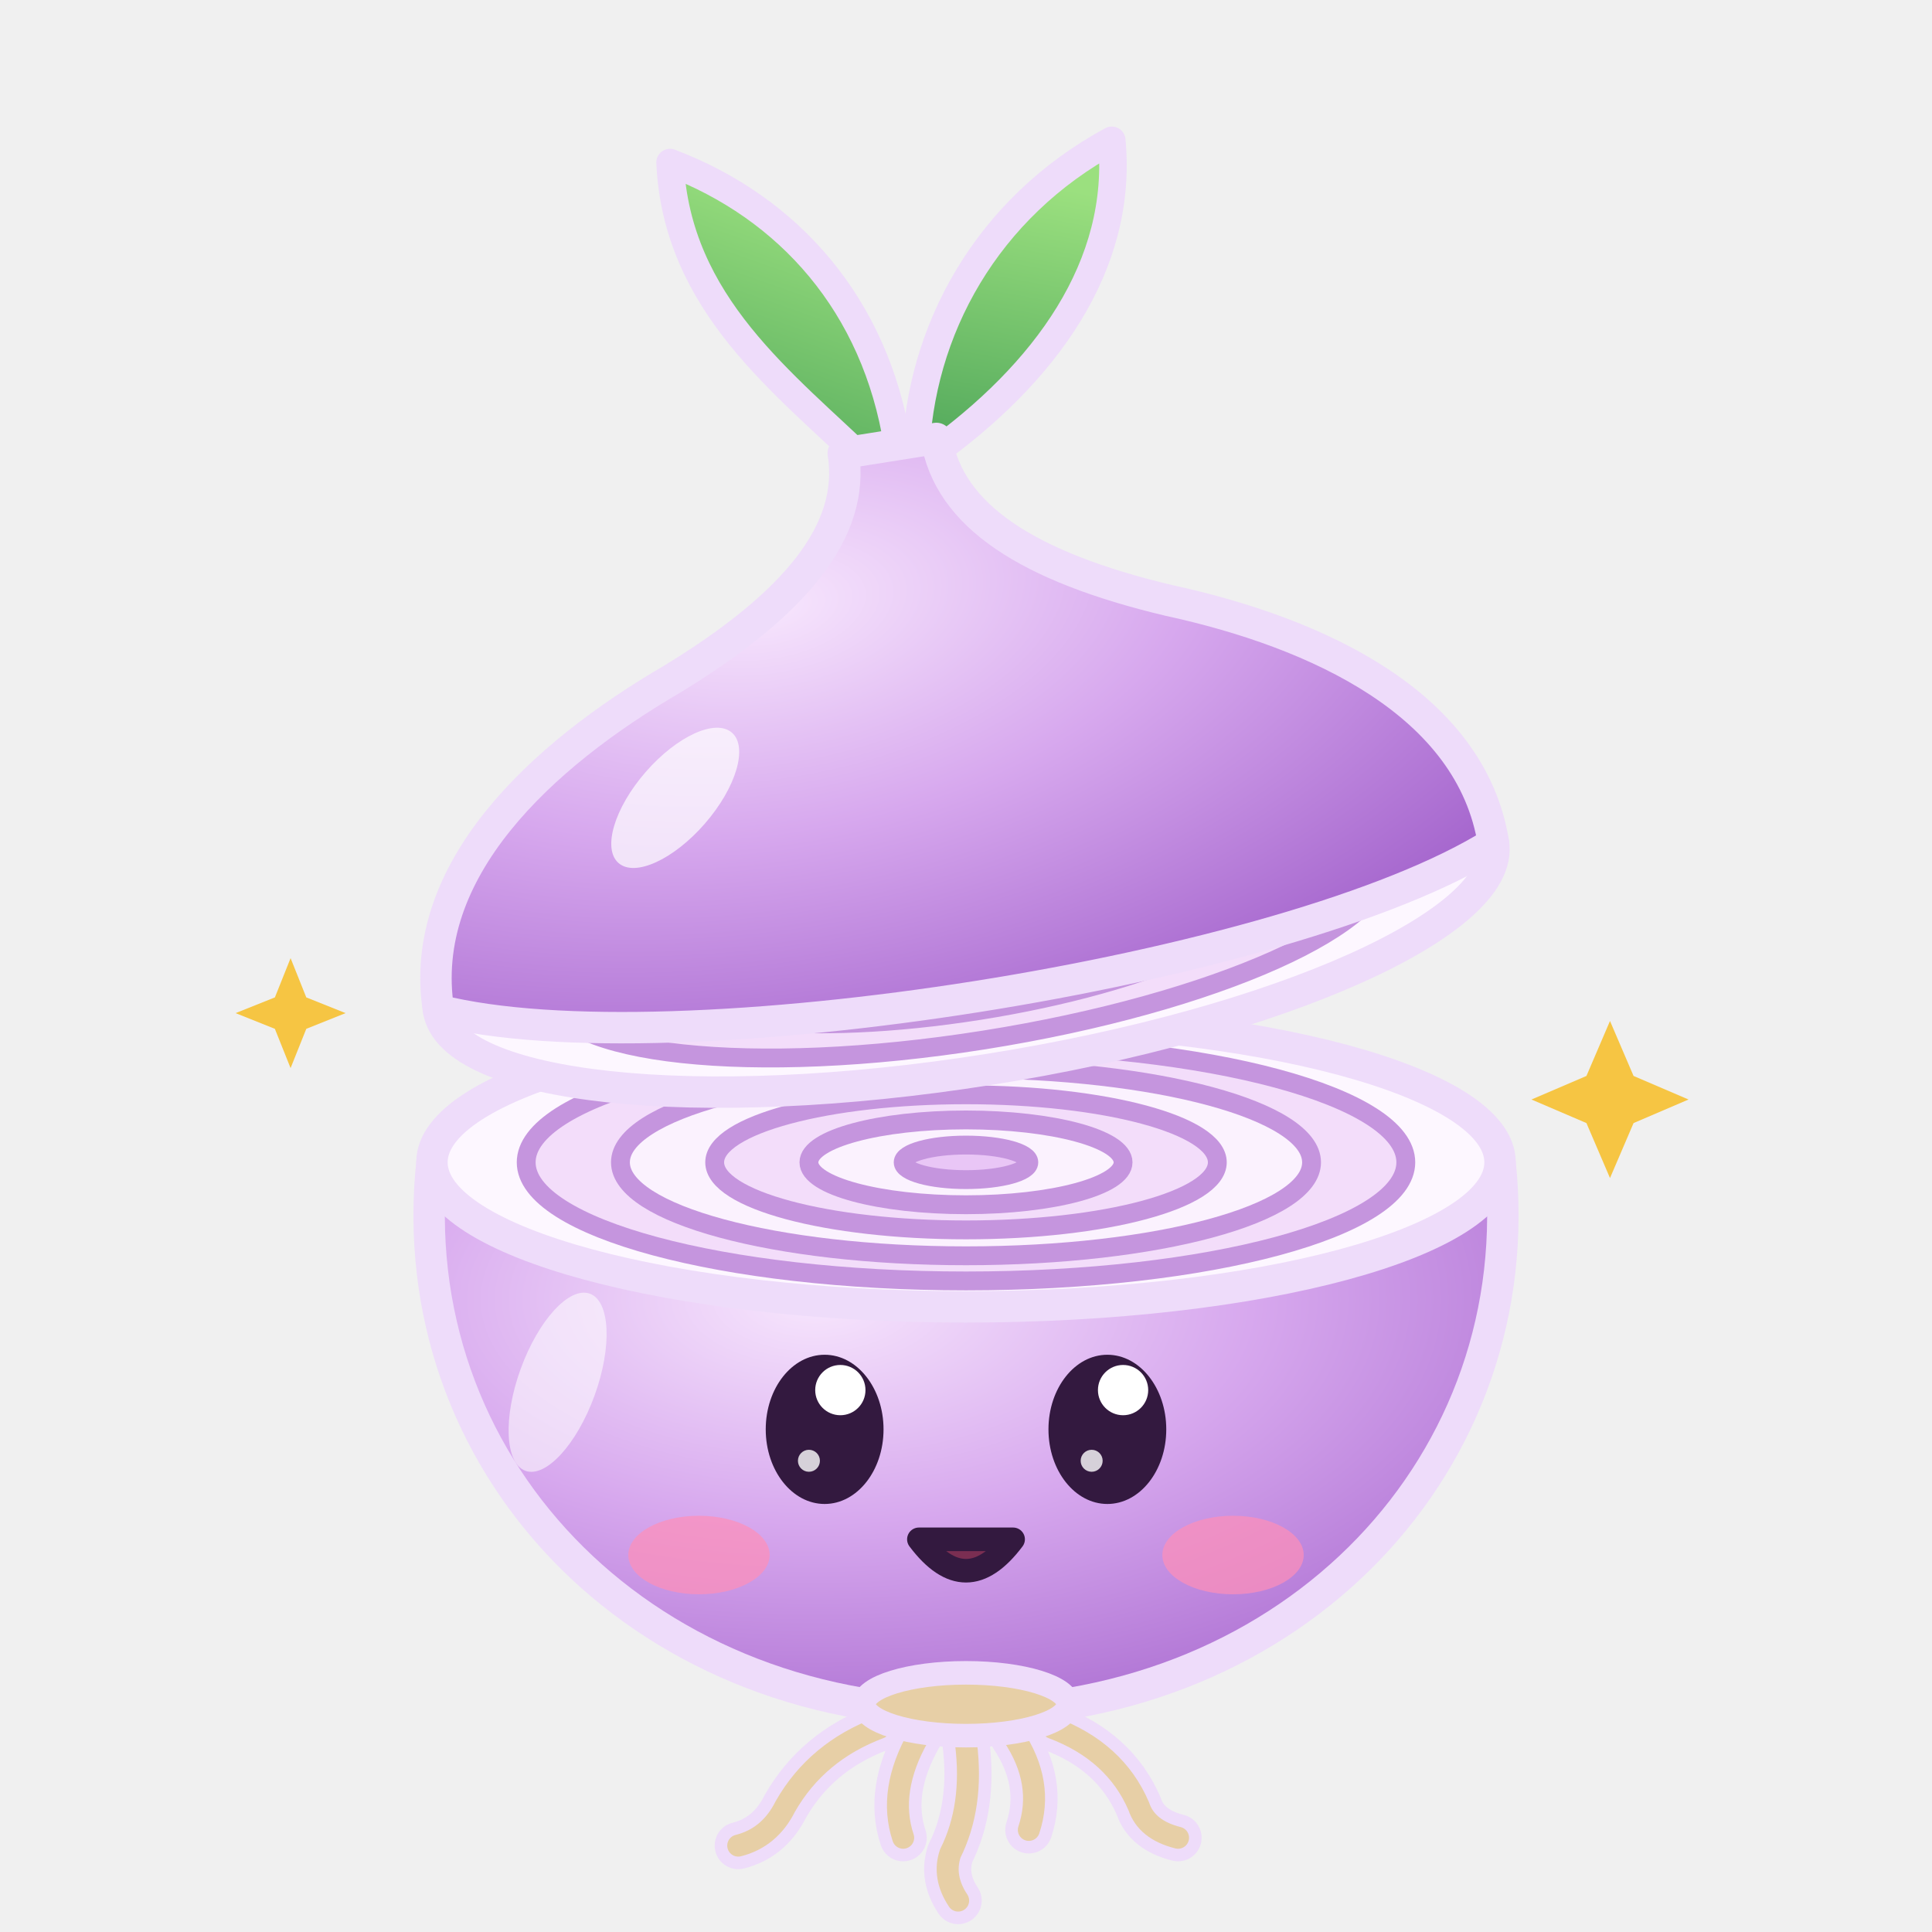
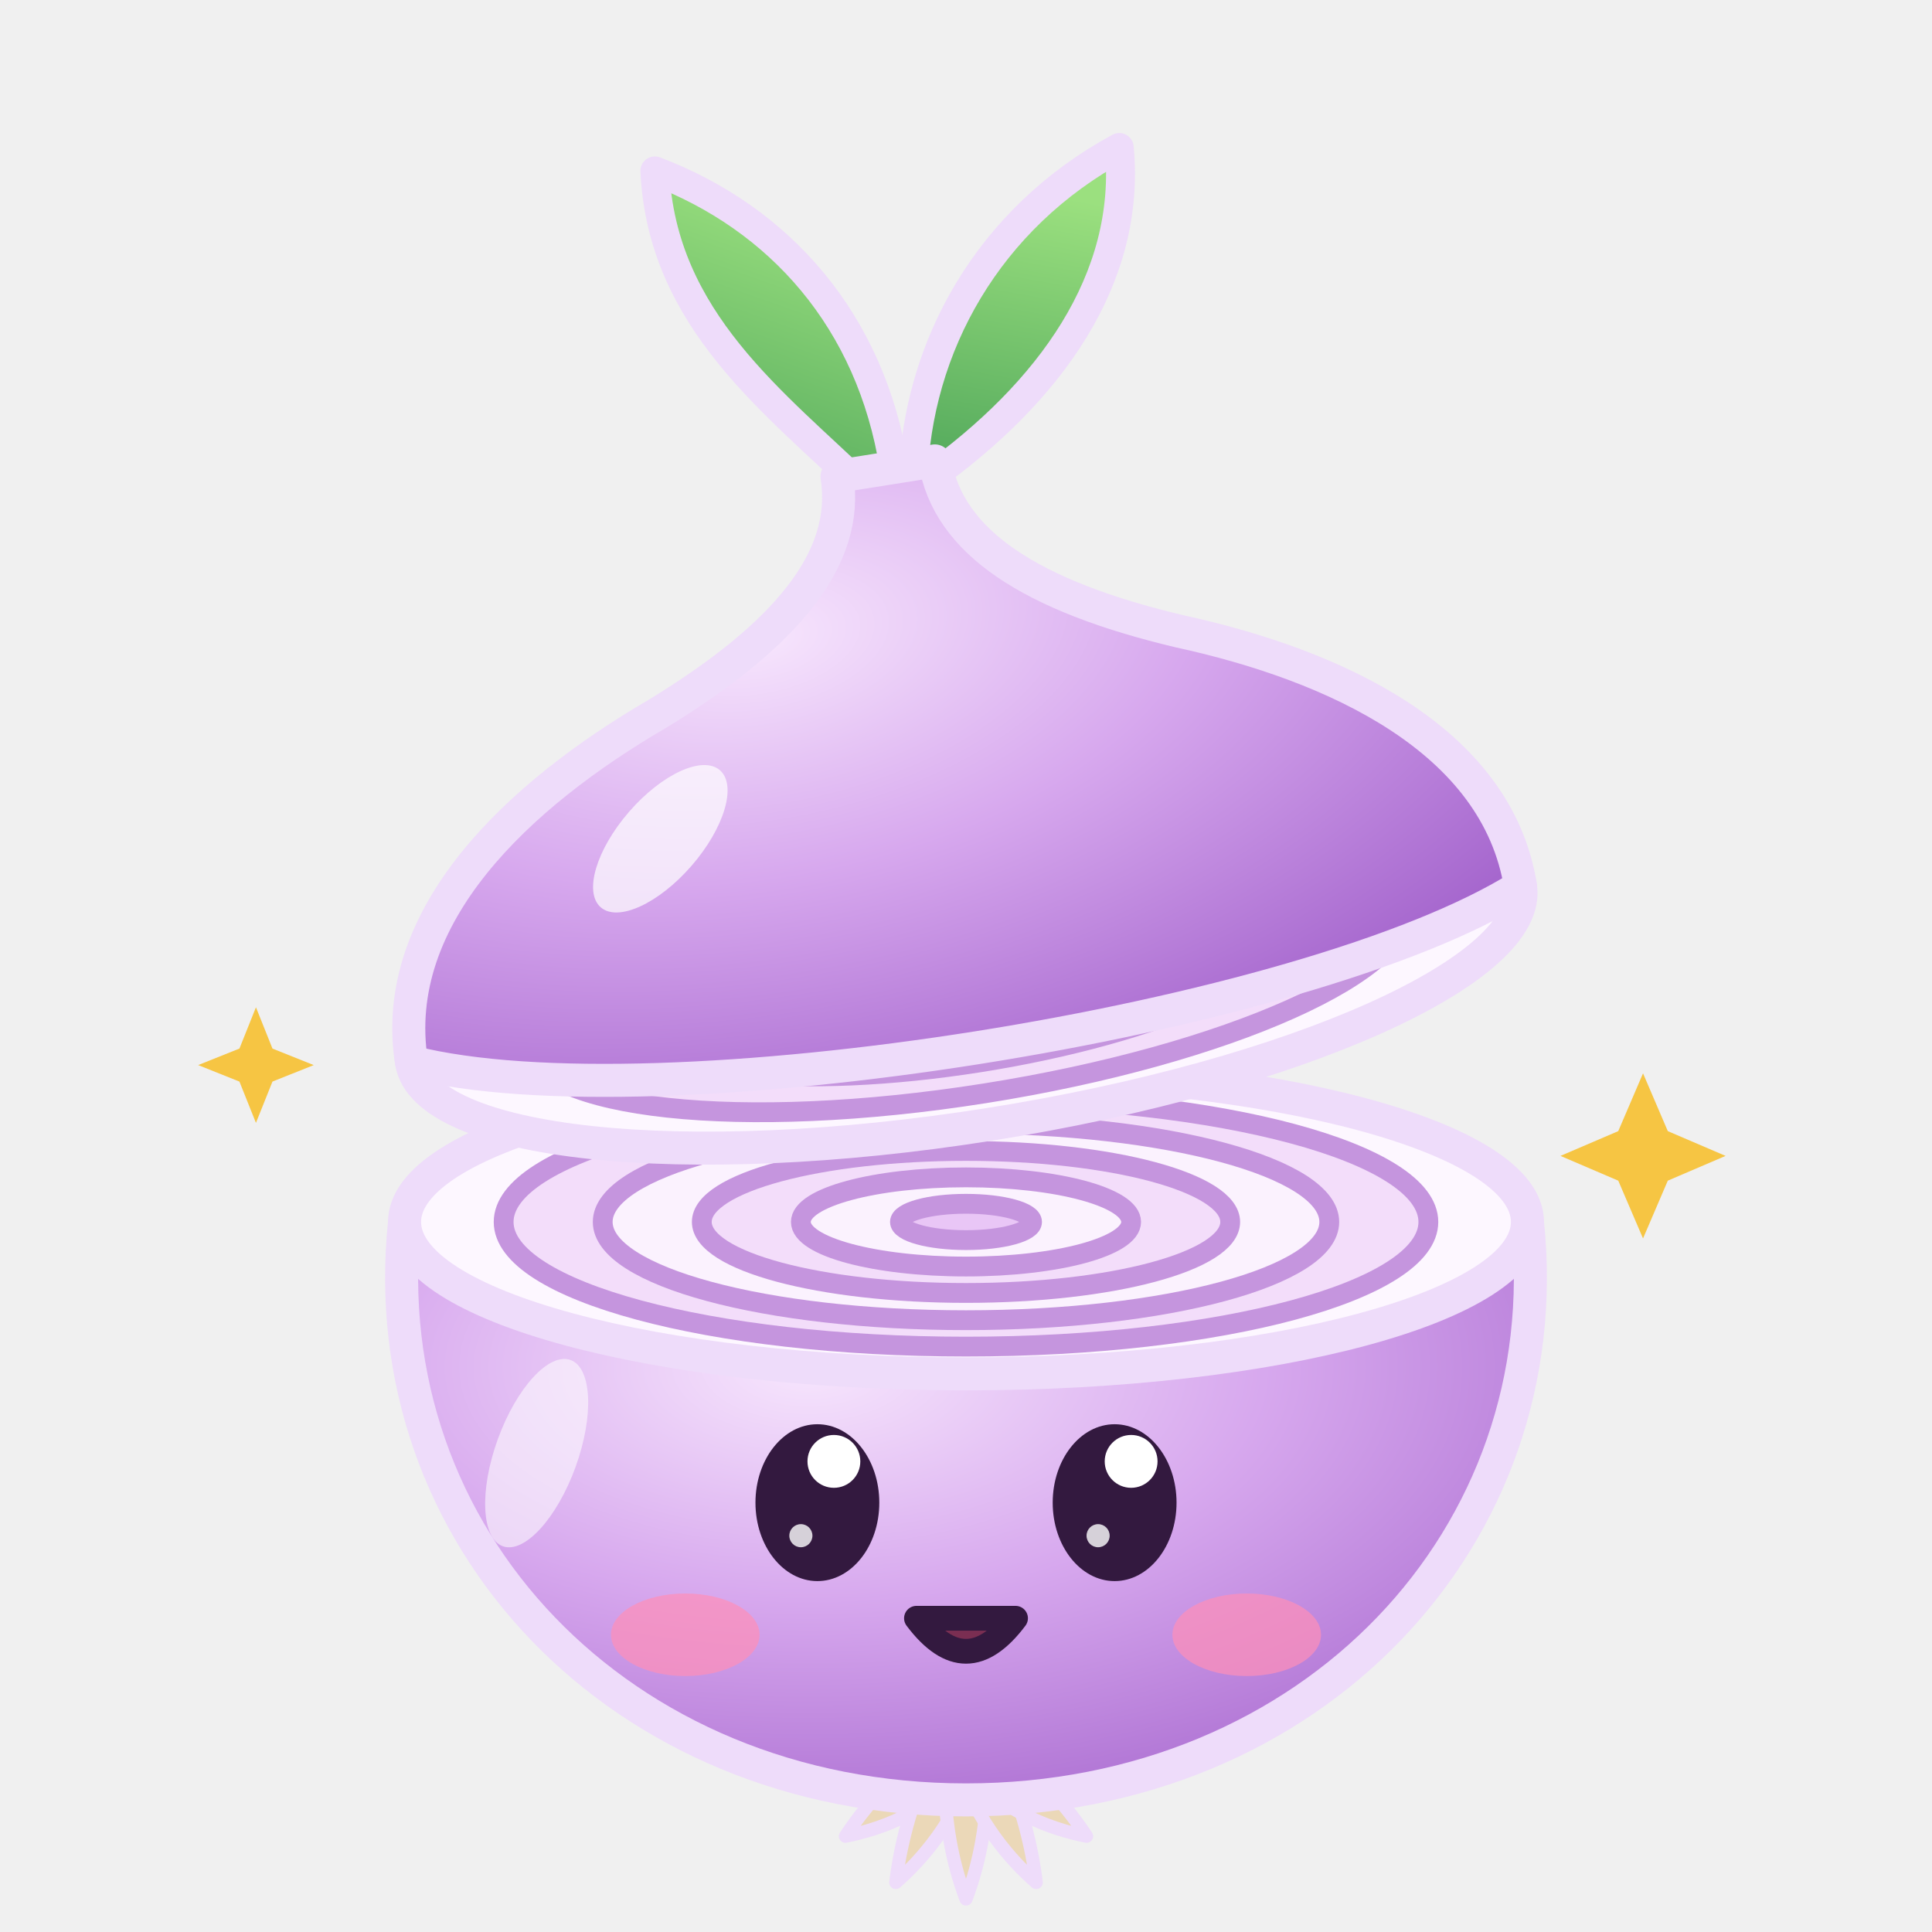
- <svg xmlns="http://www.w3.org/2000/svg" width="240" height="240" viewBox="-6 -26 212 246" role="img" aria-label="Semantic Layers">
+ <svg xmlns="http://www.w3.org/2000/svg" width="240" height="240" viewBox="-6 -26 212 234" role="img" aria-label="Semantic Layers">
  <defs>
    <radialGradient id="bulb" cx="0.36" cy="0.25" r="0.9">
      <stop offset="0%" stop-color="#F7E6FD" />
      <stop offset="45%" stop-color="#D7A8EE" />
      <stop offset="100%" stop-color="#A363CC" />
    </radialGradient>
    <linearGradient id="leaf" x1="0" y1="1" x2="0.3" y2="0">
      <stop offset="0%" stop-color="#4FA65A" />
      <stop offset="100%" stop-color="#9BE07F" />
    </linearGradient>
  </defs>
-   <g fill="none" stroke-linecap="round" stroke-linejoin="round">
-     <g stroke="#EEDCFA" stroke-width="6">
-       <path d="M89 194 q -8 3 -12 10 q -2 4 -6 5" />
-       <path d="M94 195 q -4 7 -2 13" />
-       <path d="M100 196 q 1 8 -2 14 q -1 3 1 6" />
-       <path d="M106 195 q 4 6 2 12" />
-       <path d="M111 194 q 8 3 11 10 q 1 3 5 4" />
-     </g>
-     <g stroke="#E7CFA6" stroke-width="2.8">
-       <path d="M89 194 q -8 3 -12 10 q -2 4 -6 5" />
-       <path d="M94 195 q -4 7 -2 13" />
-       <path d="M100 196 q 1 8 -2 14 q -1 3 1 6" />
-       <path d="M106 195 q 4 6 2 12" />
-       <path d="M111 194 q 8 3 11 10 q 1 3 5 4" />
-     </g>
+   <g fill="#EBD8B8" stroke="#EEDCFA" stroke-width="1.6" stroke-linejoin="round">
+     <path d="M93.8 187.1 Q 88.9 191.1 85.4 196.4 Q 92.4 195.0 97.3 190.9 Z" />
+     <path d="M95.3 188.0 Q 92.3 195.2 91.5 202.0 Q 97.1 197.1 100.2 190.0 Z" />
+     <path d="M97.4 189.0 Q 97.4 197.2 100.0 204.0 Q 102.6 197.2 102.6 189.0 Z" />
+     <path d="M99.8 190.0 Q 102.9 197.1 108.5 202.0 Q 107.7 195.2 104.7 188.0 Z" />
+     <path d="M102.7 190.9 Q 107.6 195.0 114.6 196.4 Q 111.1 191.1 106.2 187.1 Z" />
  </g>
  <path d="M32 122 C 28 160, 58 192, 100 192 C 142 192, 172 160, 168 122 Z" fill="url(#bulb)" stroke="#EEDCFA" stroke-width="4" stroke-linejoin="round" />
-   <ellipse cx="100" cy="191" rx="13" ry="4" fill="#E7CFA6" stroke="#EEDCFA" stroke-width="3" />
  <ellipse cx="100" cy="122" rx="68" ry="18.4" fill="#FDF7FF" stroke="#EEDCFA" stroke-width="4" />
  <ellipse cx="100" cy="122" rx="56" ry="15.1" fill="#F3DDFA" stroke="#C595DE" stroke-width="2.4" />
  <ellipse cx="100" cy="122" rx="44" ry="11.9" fill="#FBF2FE" stroke="#C595DE" stroke-width="2.4" />
  <ellipse cx="100" cy="122" rx="32" ry="8.6" fill="#F3DDFA" stroke="#C595DE" stroke-width="2.4" />
  <ellipse cx="100" cy="122" rx="20" ry="5.4" fill="#FBF2FE" stroke="#C595DE" stroke-width="2.4" />
  <ellipse cx="100" cy="122" rx="8" ry="2.2" fill="#E9C6F6" stroke="#C595DE" stroke-width="2.4" />
  <g transform="translate(0 -30) rotate(-9 100 122)">
    <path d="M97 62 C 88 50, 76 38, 78 20 C 92 28, 101 42, 101 60 Z" fill="url(#leaf)" stroke="#EEDCFA" stroke-width="3.5" stroke-linejoin="round" />
    <path d="M103 62 C 106 46, 117 32, 134 26 C 133 42, 121 54, 105 62 Z" fill="url(#leaf)" stroke="#EEDCFA" stroke-width="3.5" stroke-linejoin="round" />
    <ellipse cx="100" cy="122" rx="68" ry="18.4" fill="#FDF7FF" stroke="#EEDCFA" stroke-width="4" />
    <ellipse cx="100" cy="122" rx="54" ry="14.6" fill="#F3DDFA" stroke="#C595DE" stroke-width="2.4" />
    <ellipse cx="100" cy="122" rx="40" ry="10.8" fill="#FBF2FE" stroke="#C595DE" stroke-width="2.4" />
    <path d="M32 122 C 32 104, 50 92, 68 85 C 85 78, 94 70, 94 60 L 106 60 C 106 70, 115 78, 132 85 C 150 92, 168 104, 168 122 C 140 134, 60 134, 32 122 Z" fill="url(#bulb)" stroke="#EEDCFA" stroke-width="4" stroke-linejoin="round" />
    <ellipse cx="66" cy="100" rx="5" ry="11" transform="rotate(50 66 100)" fill="#FFFFFF" opacity="0.7" />
  </g>
  <g fill="#F6C543">
    <path d="M182 104 l 3 7 7 3 -7 3 -3 7 -3 -7 -7 -3 7 -3 Z" />
    <path d="M14 96 l 2 5 5 2 -5 2 -2 5 -2 -5 -5 -2 5 -2 Z" />
  </g>
  <ellipse cx="48" cy="150" rx="5" ry="12" transform="rotate(20 48 150)" fill="#FFFFFF" opacity="0.55" />
  <ellipse cx="82" cy="156" rx="7.5" ry="9.5" fill="#33193F" />
  <ellipse cx="118" cy="156" rx="7.5" ry="9.5" fill="#33193F" />
  <circle cx="84" cy="151" r="3.2" fill="#FFFFFF" />
  <circle cx="120" cy="151" r="3.2" fill="#FFFFFF" />
  <circle cx="80" cy="160" r="1.4" fill="#FFFFFF" opacity="0.8" />
  <circle cx="116" cy="160" r="1.4" fill="#FFFFFF" opacity="0.8" />
  <ellipse cx="66" cy="172" rx="9" ry="5" fill="#FF8FB8" opacity="0.7" />
  <ellipse cx="134" cy="172" rx="9" ry="5" fill="#FF8FB8" opacity="0.7" />
  <path d="M94 170 Q 100 178 106 170 Z" fill="#7A2E52" stroke="#33193F" stroke-width="3" stroke-linejoin="round" />
</svg>
